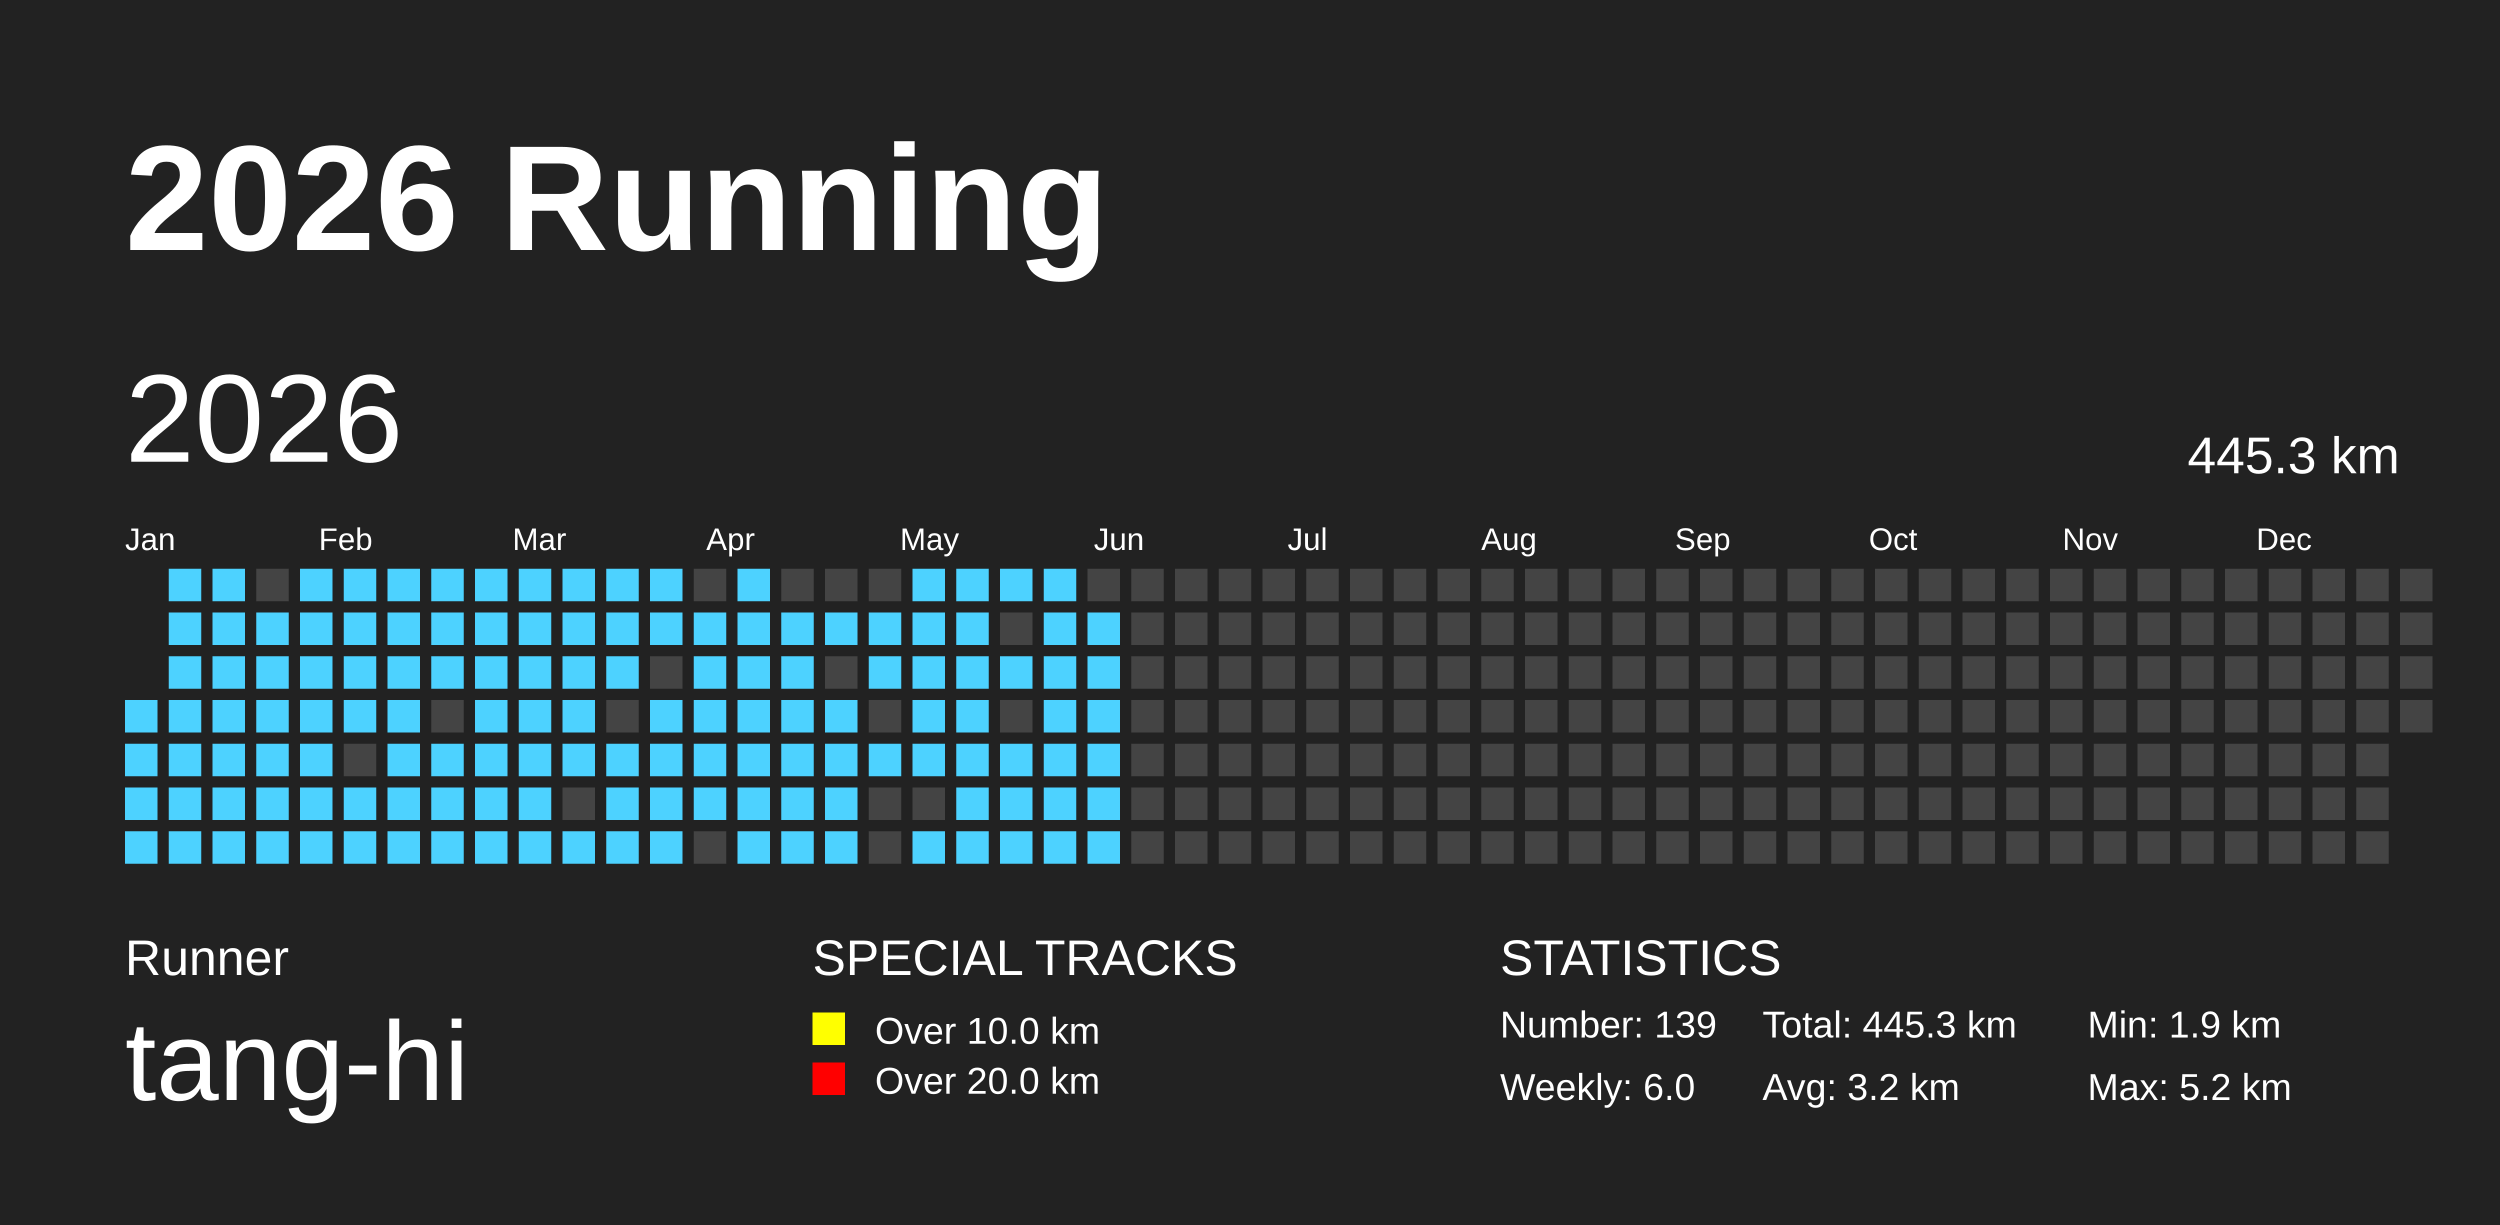
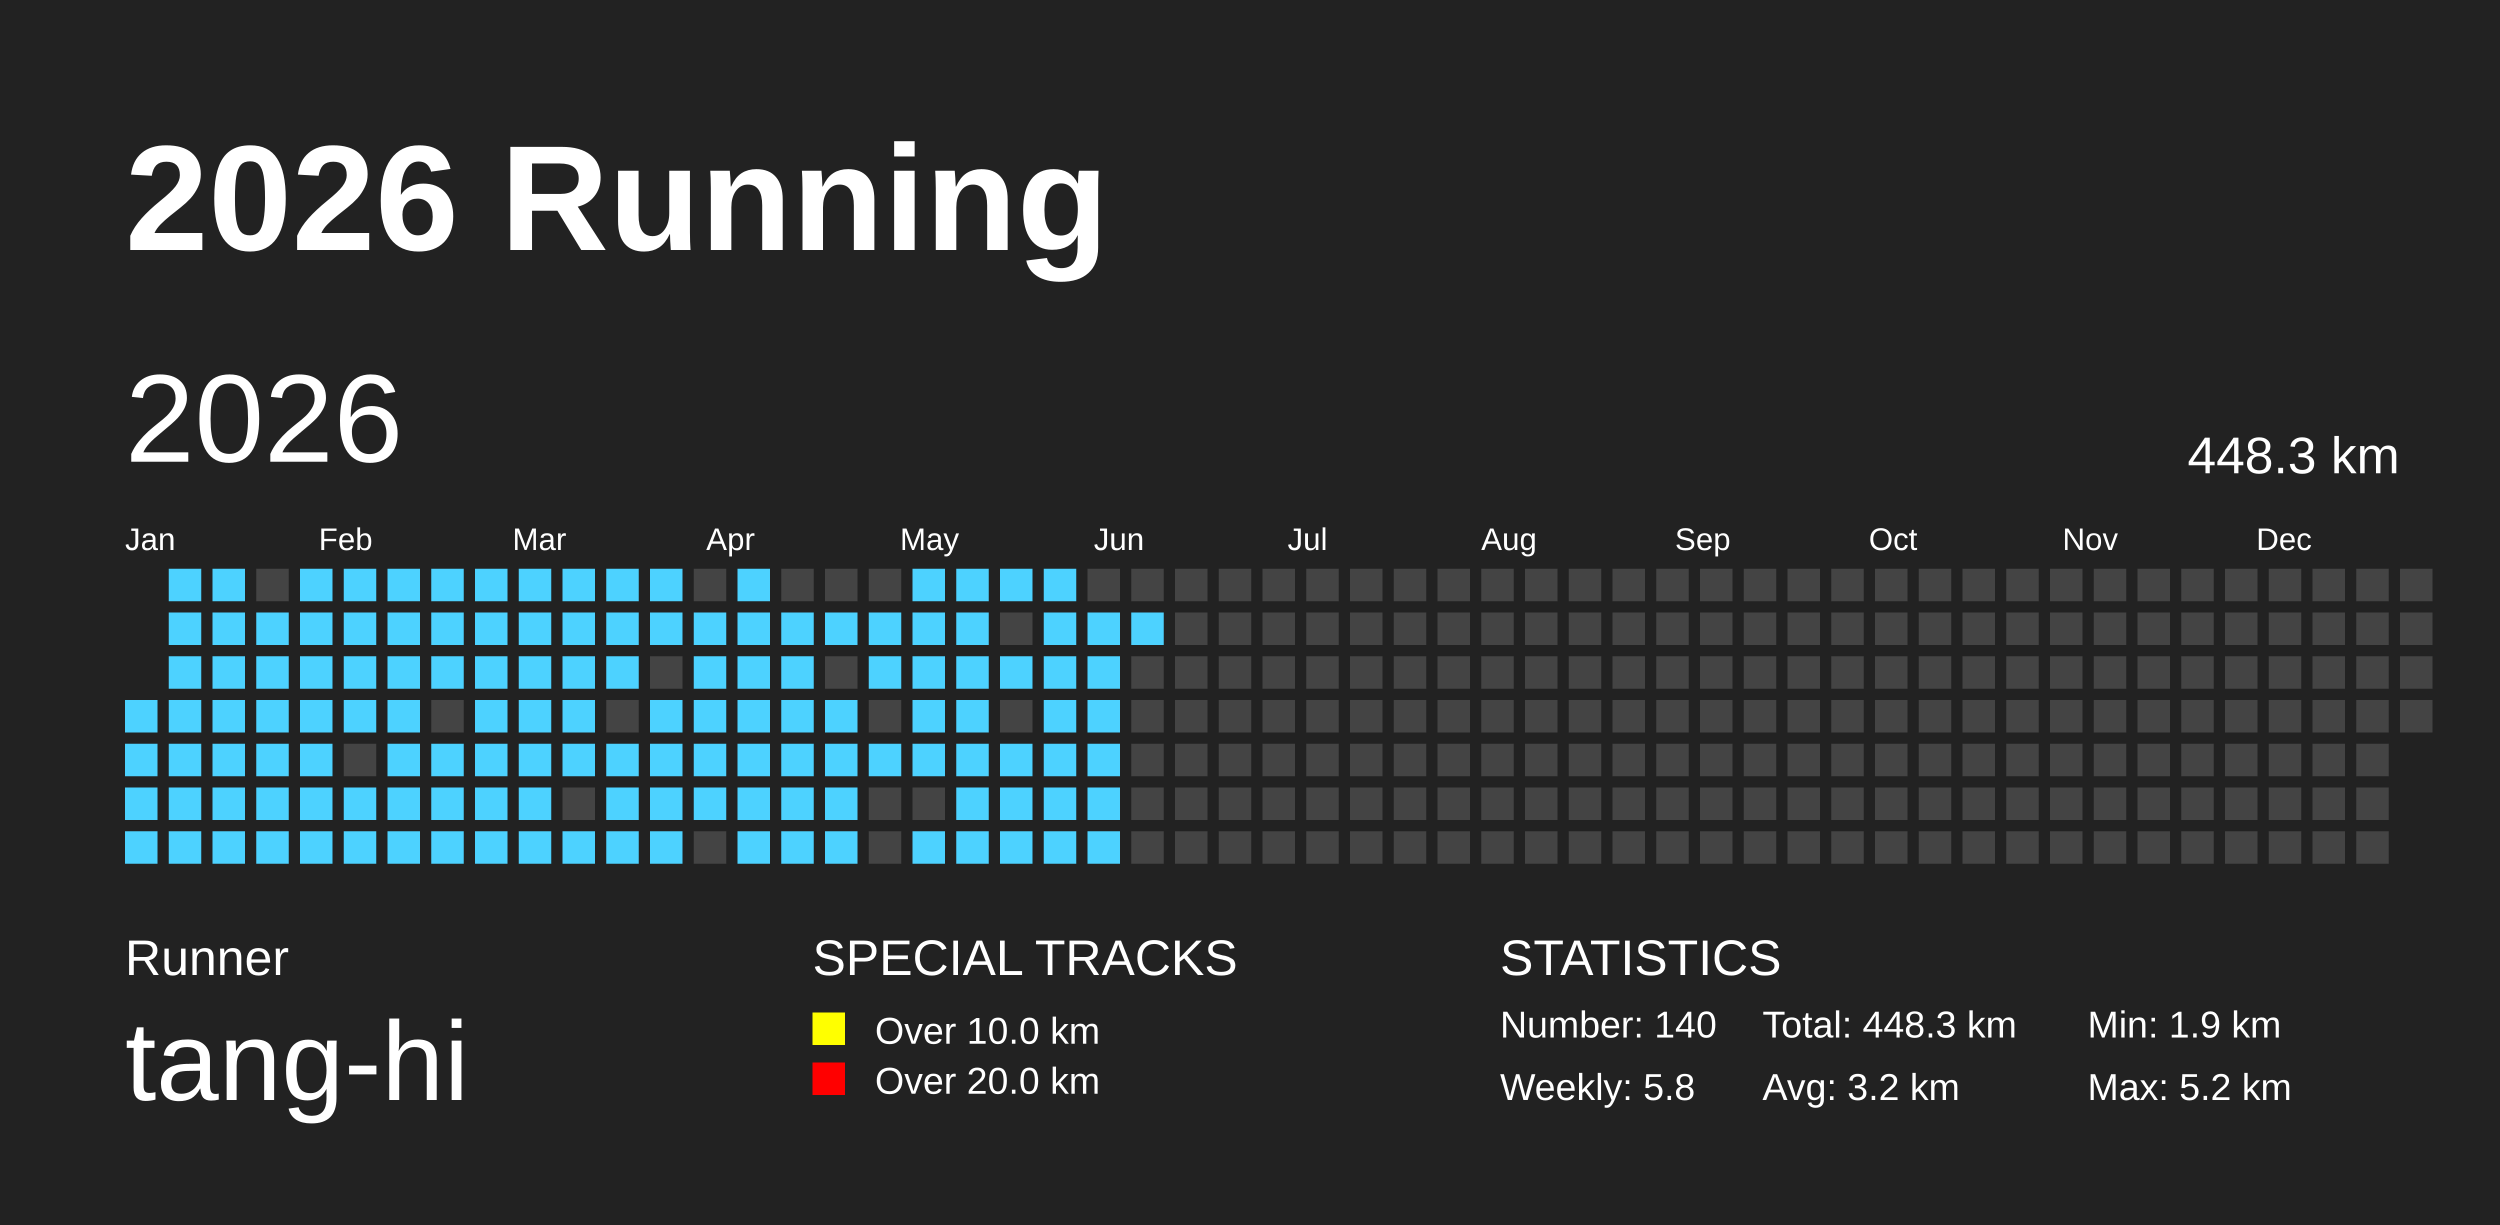
<svg xmlns="http://www.w3.org/2000/svg" baseProfile="full" height="98mm" version="1.1" viewBox="0,0,200,98" width="200mm">
  <defs />
  <rect fill="#222222" height="98" width="200" x="0" y="0" />
  <text fill="#FFFFFF" style="font-size:12px; font-family:Arial; font-weight:bold;" x="10" y="20">2026 Running</text>
  <text fill="#FFFFFF" style="font-size:4px; font-family:Arial" x="10" y="78">Runner</text>
  <text fill="#FFFFFF" style="font-size:9px; font-family:Arial" x="10" y="88">tang-hi</text>
  <text fill="#FFFFFF" style="font-size:4px; font-family:Arial" x="65" y="78">SPECIAL TRACKS</text>
  <rect fill="yellow" height="2.6" width="2.6" x="65" y="81" />
  <text fill="#FFFFFF" style="font-size:3px; font-family:Arial" x="70" y="83.5">Over 10.0 km</text>
  <rect fill="red" height="2.6" width="2.6" x="65" y="85" />
  <text fill="#FFFFFF" style="font-size:3px; font-family:Arial" x="70" y="87.5">Over 20.0 km</text>
  <text fill="#FFFFFF" style="font-size:4px; font-family:Arial" x="120" y="78">STATISTICS</text>
-   <text fill="#FFFFFF" style="font-size:3px; font-family:Arial" x="120" y="83">Number: 139</text>
-   <text fill="#FFFFFF" style="font-size:3px; font-family:Arial" x="120" y="88">Weekly: 6.0</text>
-   <text fill="#FFFFFF" style="font-size:3px; font-family:Arial" x="141" y="83">Total: 445.3 km</text>
+   <text fill="#FFFFFF" style="font-size:3px; font-family:Arial" x="120" y="83">Number: 140</text>
+   <text fill="#FFFFFF" style="font-size:3px; font-family:Arial" x="120" y="88">Weekly: 5.8</text>
+   <text fill="#FFFFFF" style="font-size:3px; font-family:Arial" x="141" y="83">Total: 448.3 km</text>
  <text fill="#FFFFFF" style="font-size:3px; font-family:Arial" x="141" y="88">Avg: 3.2 km</text>
  <text fill="#FFFFFF" style="font-size:3px; font-family:Arial" x="167" y="83">Min: 1.9 km</text>
  <text fill="#FFFFFF" style="font-size:3px; font-family:Arial" x="167" y="88">Max: 5.2 km</text>
  <text dominant-baseline="hanging" fill="#FFFFFF" style="font-size:10.0px; font-family:Arial;" x="10" y="30">2026</text>
-   <text dominant-baseline="hanging" fill="#FFFFFF" style="font-size:4.125px; font-family:Arial;" x="175" y="35">445.3 km</text>
+   <text dominant-baseline="hanging" fill="#FFFFFF" style="font-size:4.125px; font-family:Arial;" x="175" y="35">448.3 km</text>
  <text fill="#FFFFFF" style="font-size:2.5px; font-family:Arial" x="10.0" y="44">Jan</text>
  <text fill="#FFFFFF" style="font-size:2.5px; font-family:Arial" x="25.5" y="44">Feb</text>
  <text fill="#FFFFFF" style="font-size:2.5px; font-family:Arial" x="41.0" y="44">Mar</text>
  <text fill="#FFFFFF" style="font-size:2.5px; font-family:Arial" x="56.5" y="44">Apr</text>
  <text fill="#FFFFFF" style="font-size:2.5px; font-family:Arial" x="72.0" y="44">May</text>
  <text fill="#FFFFFF" style="font-size:2.5px; font-family:Arial" x="87.5" y="44">Jun</text>
  <text fill="#FFFFFF" style="font-size:2.5px; font-family:Arial" x="103.0" y="44">Jul</text>
  <text fill="#FFFFFF" style="font-size:2.5px; font-family:Arial" x="118.5" y="44">Aug</text>
  <text fill="#FFFFFF" style="font-size:2.5px; font-family:Arial" x="134.0" y="44">Sep</text>
  <text fill="#FFFFFF" style="font-size:2.5px; font-family:Arial" x="149.5" y="44">Oct</text>
  <text fill="#FFFFFF" style="font-size:2.5px; font-family:Arial" x="165.0" y="44">Nov</text>
  <text fill="#FFFFFF" style="font-size:2.5px; font-family:Arial" x="180.5" y="44">Dec</text>
  <rect fill="#4DD2FF" height="2.6" width="2.6" x="10.0" y="56.0" />
  <rect fill="#4DD2FF" height="2.6" width="2.6" x="10.0" y="59.5" />
  <rect fill="#4DD2FF" height="2.6" width="2.6" x="10.0" y="63.0" />
  <rect fill="#4DD2FF" height="2.6" width="2.6" x="10.0" y="66.5" />
  <rect fill="#4DD2FF" height="2.6" width="2.6" x="13.5" y="45.5" />
  <rect fill="#4DD2FF" height="2.6" width="2.6" x="13.5" y="49.0" />
  <rect fill="#4DD2FF" height="2.6" width="2.6" x="13.5" y="52.5" />
  <rect fill="#4DD2FF" height="2.6" width="2.6" x="13.5" y="56.0" />
  <rect fill="#4DD2FF" height="2.6" width="2.6" x="13.5" y="59.5" />
  <rect fill="#4DD2FF" height="2.6" width="2.6" x="13.5" y="63.0" />
  <rect fill="#4DD2FF" height="2.6" width="2.6" x="13.5" y="66.5" />
  <rect fill="#4DD2FF" height="2.6" width="2.6" x="17.0" y="45.5" />
  <rect fill="#4DD2FF" height="2.6" width="2.6" x="17.0" y="49.0" />
  <rect fill="#4DD2FF" height="2.6" width="2.6" x="17.0" y="52.5" />
  <rect fill="#4DD2FF" height="2.6" width="2.6" x="17.0" y="56.0" />
  <rect fill="#4DD2FF" height="2.6" width="2.6" x="17.0" y="59.5" />
  <rect fill="#4DD2FF" height="2.6" width="2.6" x="17.0" y="63.0" />
  <rect fill="#4DD2FF" height="2.6" width="2.6" x="17.0" y="66.5" />
  <rect fill="#444444" height="2.6" width="2.6" x="20.5" y="45.5" />
  <rect fill="#4DD2FF" height="2.6" width="2.6" x="20.5" y="49.0" />
  <rect fill="#4DD2FF" height="2.6" width="2.6" x="20.5" y="52.5" />
  <rect fill="#4DD2FF" height="2.6" width="2.6" x="20.5" y="56.0" />
  <rect fill="#4DD2FF" height="2.6" width="2.6" x="20.5" y="59.5" />
  <rect fill="#4DD2FF" height="2.6" width="2.6" x="20.5" y="63.0" />
  <rect fill="#4DD2FF" height="2.6" width="2.6" x="20.5" y="66.5" />
  <rect fill="#4DD2FF" height="2.6" width="2.6" x="24.0" y="45.5" />
  <rect fill="#4DD2FF" height="2.6" width="2.6" x="24.0" y="49.0" />
  <rect fill="#4DD2FF" height="2.6" width="2.6" x="24.0" y="52.5" />
  <rect fill="#4DD2FF" height="2.6" width="2.6" x="24.0" y="56.0" />
  <rect fill="#4DD2FF" height="2.6" width="2.6" x="24.0" y="59.5" />
  <rect fill="#4DD2FF" height="2.6" width="2.6" x="24.0" y="63.0" />
  <rect fill="#4DD2FF" height="2.6" width="2.6" x="24.0" y="66.5" />
  <rect fill="#4DD2FF" height="2.6" width="2.6" x="27.5" y="45.5" />
  <rect fill="#4DD2FF" height="2.6" width="2.6" x="27.5" y="49.0" />
  <rect fill="#4DD2FF" height="2.6" width="2.6" x="27.5" y="52.5" />
  <rect fill="#4DD2FF" height="2.6" width="2.6" x="27.5" y="56.0" />
  <rect fill="#444444" height="2.6" width="2.6" x="27.5" y="59.5" />
  <rect fill="#4DD2FF" height="2.6" width="2.6" x="27.5" y="63.0" />
  <rect fill="#4DD2FF" height="2.6" width="2.6" x="27.5" y="66.5" />
  <rect fill="#4DD2FF" height="2.6" width="2.6" x="31.0" y="45.5" />
  <rect fill="#4DD2FF" height="2.6" width="2.6" x="31.0" y="49.0" />
  <rect fill="#4DD2FF" height="2.6" width="2.6" x="31.0" y="52.5" />
  <rect fill="#4DD2FF" height="2.6" width="2.6" x="31.0" y="56.0" />
  <rect fill="#4DD2FF" height="2.6" width="2.6" x="31.0" y="59.5" />
  <rect fill="#4DD2FF" height="2.6" width="2.6" x="31.0" y="63.0" />
  <rect fill="#4DD2FF" height="2.6" width="2.6" x="31.0" y="66.5" />
  <rect fill="#4DD2FF" height="2.6" width="2.6" x="34.5" y="45.5" />
  <rect fill="#4DD2FF" height="2.6" width="2.6" x="34.5" y="49.0" />
  <rect fill="#4DD2FF" height="2.6" width="2.6" x="34.5" y="52.5" />
  <rect fill="#444444" height="2.6" width="2.6" x="34.5" y="56.0" />
  <rect fill="#4DD2FF" height="2.6" width="2.6" x="34.5" y="59.5" />
  <rect fill="#4DD2FF" height="2.6" width="2.6" x="34.5" y="63.0" />
  <rect fill="#4DD2FF" height="2.6" width="2.6" x="34.5" y="66.5" />
  <rect fill="#4DD2FF" height="2.6" width="2.6" x="38.0" y="45.5" />
  <rect fill="#4DD2FF" height="2.6" width="2.6" x="38.0" y="49.0" />
  <rect fill="#4DD2FF" height="2.6" width="2.6" x="38.0" y="52.5" />
  <rect fill="#4DD2FF" height="2.6" width="2.6" x="38.0" y="56.0" />
  <rect fill="#4DD2FF" height="2.6" width="2.6" x="38.0" y="59.5" />
  <rect fill="#4DD2FF" height="2.6" width="2.6" x="38.0" y="63.0" />
  <rect fill="#4DD2FF" height="2.6" width="2.6" x="38.0" y="66.5" />
  <rect fill="#4DD2FF" height="2.6" width="2.6" x="41.5" y="45.5" />
  <rect fill="#4DD2FF" height="2.6" width="2.6" x="41.5" y="49.0" />
  <rect fill="#4DD2FF" height="2.6" width="2.6" x="41.5" y="52.5" />
  <rect fill="#4DD2FF" height="2.6" width="2.6" x="41.5" y="56.0" />
  <rect fill="#4DD2FF" height="2.6" width="2.6" x="41.5" y="59.5" />
  <rect fill="#4DD2FF" height="2.6" width="2.6" x="41.5" y="63.0" />
  <rect fill="#4DD2FF" height="2.6" width="2.6" x="41.5" y="66.5" />
  <rect fill="#4DD2FF" height="2.6" width="2.6" x="45.0" y="45.5" />
  <rect fill="#4DD2FF" height="2.6" width="2.6" x="45.0" y="49.0" />
  <rect fill="#4DD2FF" height="2.6" width="2.6" x="45.0" y="52.5" />
  <rect fill="#4DD2FF" height="2.6" width="2.6" x="45.0" y="56.0" />
  <rect fill="#4DD2FF" height="2.6" width="2.6" x="45.0" y="59.5" />
  <rect fill="#444444" height="2.6" width="2.6" x="45.0" y="63.0" />
  <rect fill="#4DD2FF" height="2.6" width="2.6" x="45.0" y="66.5" />
  <rect fill="#4DD2FF" height="2.6" width="2.6" x="48.5" y="45.5" />
  <rect fill="#4DD2FF" height="2.6" width="2.6" x="48.5" y="49.0" />
  <rect fill="#4DD2FF" height="2.6" width="2.6" x="48.5" y="52.5" />
  <rect fill="#444444" height="2.6" width="2.6" x="48.5" y="56.0" />
  <rect fill="#4DD2FF" height="2.6" width="2.6" x="48.5" y="59.5" />
  <rect fill="#4DD2FF" height="2.6" width="2.6" x="48.5" y="63.0" />
  <rect fill="#4DD2FF" height="2.6" width="2.6" x="48.5" y="66.5" />
  <rect fill="#4DD2FF" height="2.6" width="2.6" x="52.0" y="45.5" />
  <rect fill="#4DD2FF" height="2.6" width="2.6" x="52.0" y="49.0" />
  <rect fill="#444444" height="2.6" width="2.6" x="52.0" y="52.5" />
  <rect fill="#4DD2FF" height="2.6" width="2.6" x="52.0" y="56.0" />
  <rect fill="#4DD2FF" height="2.6" width="2.6" x="52.0" y="59.5" />
  <rect fill="#4DD2FF" height="2.6" width="2.6" x="52.0" y="63.0" />
  <rect fill="#4DD2FF" height="2.6" width="2.6" x="52.0" y="66.5" />
  <rect fill="#444444" height="2.6" width="2.6" x="55.5" y="45.5" />
  <rect fill="#4DD2FF" height="2.6" width="2.6" x="55.5" y="49.0" />
  <rect fill="#4DD2FF" height="2.6" width="2.6" x="55.5" y="52.5" />
  <rect fill="#4DD2FF" height="2.6" width="2.6" x="55.5" y="56.0" />
  <rect fill="#4DD2FF" height="2.6" width="2.6" x="55.5" y="59.5" />
  <rect fill="#4DD2FF" height="2.6" width="2.6" x="55.5" y="63.0" />
  <rect fill="#444444" height="2.6" width="2.6" x="55.5" y="66.5" />
  <rect fill="#4DD2FF" height="2.6" width="2.6" x="59.0" y="45.5" />
  <rect fill="#4DD2FF" height="2.6" width="2.6" x="59.0" y="49.0" />
  <rect fill="#4DD2FF" height="2.6" width="2.6" x="59.0" y="52.5" />
  <rect fill="#4DD2FF" height="2.6" width="2.6" x="59.0" y="56.0" />
  <rect fill="#4DD2FF" height="2.6" width="2.6" x="59.0" y="59.5" />
  <rect fill="#4DD2FF" height="2.6" width="2.6" x="59.0" y="63.0" />
  <rect fill="#4DD2FF" height="2.6" width="2.6" x="59.0" y="66.5" />
  <rect fill="#444444" height="2.6" width="2.6" x="62.5" y="45.5" />
  <rect fill="#4DD2FF" height="2.6" width="2.6" x="62.5" y="49.0" />
  <rect fill="#4DD2FF" height="2.6" width="2.6" x="62.5" y="52.5" />
  <rect fill="#4DD2FF" height="2.6" width="2.6" x="62.5" y="56.0" />
  <rect fill="#4DD2FF" height="2.6" width="2.6" x="62.5" y="59.5" />
  <rect fill="#4DD2FF" height="2.6" width="2.6" x="62.5" y="63.0" />
  <rect fill="#4DD2FF" height="2.6" width="2.6" x="62.5" y="66.5" />
  <rect fill="#444444" height="2.6" width="2.6" x="66.0" y="45.5" />
  <rect fill="#4DD2FF" height="2.6" width="2.6" x="66.0" y="49.0" />
  <rect fill="#444444" height="2.6" width="2.6" x="66.0" y="52.5" />
  <rect fill="#4DD2FF" height="2.6" width="2.6" x="66.0" y="56.0" />
  <rect fill="#4DD2FF" height="2.6" width="2.6" x="66.0" y="59.5" />
  <rect fill="#4DD2FF" height="2.6" width="2.6" x="66.0" y="63.0" />
  <rect fill="#4DD2FF" height="2.6" width="2.6" x="66.0" y="66.5" />
  <rect fill="#444444" height="2.6" width="2.6" x="69.5" y="45.5" />
  <rect fill="#4DD2FF" height="2.6" width="2.6" x="69.5" y="49.0" />
  <rect fill="#4DD2FF" height="2.6" width="2.6" x="69.5" y="52.5" />
  <rect fill="#444444" height="2.6" width="2.6" x="69.5" y="56.0" />
  <rect fill="#4DD2FF" height="2.6" width="2.6" x="69.5" y="59.5" />
  <rect fill="#444444" height="2.6" width="2.6" x="69.5" y="63.0" />
  <rect fill="#444444" height="2.6" width="2.6" x="69.5" y="66.5" />
  <rect fill="#4DD2FF" height="2.6" width="2.6" x="73.0" y="45.5" />
  <rect fill="#4DD2FF" height="2.6" width="2.6" x="73.0" y="49.0" />
  <rect fill="#4DD2FF" height="2.6" width="2.6" x="73.0" y="52.5" />
  <rect fill="#4DD2FF" height="2.6" width="2.6" x="73.0" y="56.0" />
  <rect fill="#4DD2FF" height="2.6" width="2.6" x="73.0" y="59.5" />
  <rect fill="#444444" height="2.6" width="2.6" x="73.0" y="63.0" />
  <rect fill="#4DD2FF" height="2.6" width="2.6" x="73.0" y="66.5" />
  <rect fill="#4DD2FF" height="2.6" width="2.6" x="76.5" y="45.5" />
  <rect fill="#4DD2FF" height="2.6" width="2.6" x="76.5" y="49.0" />
  <rect fill="#4DD2FF" height="2.6" width="2.6" x="76.5" y="52.5" />
  <rect fill="#4DD2FF" height="2.6" width="2.6" x="76.5" y="56.0" />
  <rect fill="#4DD2FF" height="2.6" width="2.6" x="76.5" y="59.5" />
  <rect fill="#4DD2FF" height="2.6" width="2.6" x="76.5" y="63.0" />
  <rect fill="#4DD2FF" height="2.6" width="2.6" x="76.5" y="66.5" />
  <rect fill="#4DD2FF" height="2.6" width="2.6" x="80.0" y="45.5" />
  <rect fill="#444444" height="2.6" width="2.6" x="80.0" y="49.0" />
  <rect fill="#4DD2FF" height="2.6" width="2.6" x="80.0" y="52.5" />
  <rect fill="#444444" height="2.6" width="2.6" x="80.0" y="56.0" />
  <rect fill="#4DD2FF" height="2.6" width="2.6" x="80.0" y="59.5" />
  <rect fill="#4DD2FF" height="2.6" width="2.6" x="80.0" y="63.0" />
  <rect fill="#4DD2FF" height="2.6" width="2.6" x="80.0" y="66.5" />
  <rect fill="#4DD2FF" height="2.6" width="2.6" x="83.5" y="45.5" />
  <rect fill="#4DD2FF" height="2.6" width="2.6" x="83.5" y="49.0" />
  <rect fill="#4DD2FF" height="2.6" width="2.6" x="83.5" y="52.5" />
  <rect fill="#4DD2FF" height="2.6" width="2.6" x="83.5" y="56.0" />
  <rect fill="#4DD2FF" height="2.6" width="2.6" x="83.5" y="59.5" />
  <rect fill="#4DD2FF" height="2.6" width="2.6" x="83.5" y="63.0" />
  <rect fill="#4DD2FF" height="2.6" width="2.6" x="83.5" y="66.5" />
  <rect fill="#444444" height="2.6" width="2.6" x="87.0" y="45.5" />
  <rect fill="#4DD2FF" height="2.6" width="2.6" x="87.0" y="49.0" />
  <rect fill="#4DD2FF" height="2.6" width="2.6" x="87.0" y="52.5" />
  <rect fill="#4DD2FF" height="2.6" width="2.6" x="87.0" y="56.0" />
  <rect fill="#4DD2FF" height="2.6" width="2.6" x="87.0" y="59.5" />
  <rect fill="#4DD2FF" height="2.6" width="2.6" x="87.0" y="63.0" />
  <rect fill="#4DD2FF" height="2.6" width="2.6" x="87.0" y="66.5" />
  <rect fill="#444444" height="2.6" width="2.6" x="90.5" y="45.5" />
-   <rect fill="#444444" height="2.6" width="2.6" x="90.5" y="49.0" />
+   <rect fill="#4DD2FF" height="2.6" width="2.6" x="90.5" y="49.0" />
  <rect fill="#444444" height="2.6" width="2.6" x="90.5" y="52.5" />
  <rect fill="#444444" height="2.6" width="2.6" x="90.5" y="56.0" />
  <rect fill="#444444" height="2.6" width="2.6" x="90.5" y="59.5" />
  <rect fill="#444444" height="2.6" width="2.6" x="90.5" y="63.0" />
  <rect fill="#444444" height="2.6" width="2.6" x="90.5" y="66.5" />
  <rect fill="#444444" height="2.6" width="2.6" x="94.0" y="45.5" />
  <rect fill="#444444" height="2.6" width="2.6" x="94.0" y="49.0" />
  <rect fill="#444444" height="2.6" width="2.6" x="94.0" y="52.5" />
  <rect fill="#444444" height="2.6" width="2.6" x="94.0" y="56.0" />
  <rect fill="#444444" height="2.6" width="2.6" x="94.0" y="59.5" />
  <rect fill="#444444" height="2.6" width="2.6" x="94.0" y="63.0" />
  <rect fill="#444444" height="2.6" width="2.6" x="94.0" y="66.5" />
  <rect fill="#444444" height="2.6" width="2.6" x="97.5" y="45.5" />
  <rect fill="#444444" height="2.6" width="2.6" x="97.5" y="49.0" />
  <rect fill="#444444" height="2.6" width="2.6" x="97.5" y="52.5" />
  <rect fill="#444444" height="2.6" width="2.6" x="97.5" y="56.0" />
  <rect fill="#444444" height="2.6" width="2.6" x="97.5" y="59.5" />
  <rect fill="#444444" height="2.6" width="2.6" x="97.5" y="63.0" />
  <rect fill="#444444" height="2.6" width="2.6" x="97.5" y="66.5" />
  <rect fill="#444444" height="2.6" width="2.6" x="101.0" y="45.5" />
  <rect fill="#444444" height="2.6" width="2.6" x="101.0" y="49.0" />
  <rect fill="#444444" height="2.6" width="2.6" x="101.0" y="52.5" />
  <rect fill="#444444" height="2.6" width="2.6" x="101.0" y="56.0" />
  <rect fill="#444444" height="2.6" width="2.6" x="101.0" y="59.5" />
  <rect fill="#444444" height="2.6" width="2.6" x="101.0" y="63.0" />
  <rect fill="#444444" height="2.6" width="2.6" x="101.0" y="66.5" />
  <rect fill="#444444" height="2.6" width="2.6" x="104.5" y="45.5" />
  <rect fill="#444444" height="2.6" width="2.6" x="104.5" y="49.0" />
  <rect fill="#444444" height="2.6" width="2.6" x="104.5" y="52.5" />
  <rect fill="#444444" height="2.6" width="2.6" x="104.5" y="56.0" />
  <rect fill="#444444" height="2.6" width="2.6" x="104.5" y="59.5" />
  <rect fill="#444444" height="2.6" width="2.6" x="104.5" y="63.0" />
  <rect fill="#444444" height="2.6" width="2.6" x="104.5" y="66.5" />
  <rect fill="#444444" height="2.6" width="2.6" x="108.0" y="45.5" />
  <rect fill="#444444" height="2.6" width="2.6" x="108.0" y="49.0" />
  <rect fill="#444444" height="2.6" width="2.6" x="108.0" y="52.5" />
  <rect fill="#444444" height="2.6" width="2.6" x="108.0" y="56.0" />
  <rect fill="#444444" height="2.6" width="2.6" x="108.0" y="59.5" />
  <rect fill="#444444" height="2.6" width="2.6" x="108.0" y="63.0" />
  <rect fill="#444444" height="2.6" width="2.6" x="108.0" y="66.5" />
  <rect fill="#444444" height="2.6" width="2.6" x="111.5" y="45.5" />
  <rect fill="#444444" height="2.6" width="2.6" x="111.5" y="49.0" />
  <rect fill="#444444" height="2.6" width="2.6" x="111.5" y="52.5" />
  <rect fill="#444444" height="2.6" width="2.6" x="111.5" y="56.0" />
  <rect fill="#444444" height="2.6" width="2.6" x="111.5" y="59.5" />
  <rect fill="#444444" height="2.6" width="2.6" x="111.5" y="63.0" />
  <rect fill="#444444" height="2.6" width="2.6" x="111.5" y="66.5" />
  <rect fill="#444444" height="2.6" width="2.6" x="115.0" y="45.5" />
  <rect fill="#444444" height="2.6" width="2.6" x="115.0" y="49.0" />
  <rect fill="#444444" height="2.6" width="2.6" x="115.0" y="52.5" />
  <rect fill="#444444" height="2.6" width="2.6" x="115.0" y="56.0" />
  <rect fill="#444444" height="2.6" width="2.6" x="115.0" y="59.5" />
  <rect fill="#444444" height="2.6" width="2.6" x="115.0" y="63.0" />
  <rect fill="#444444" height="2.6" width="2.6" x="115.0" y="66.5" />
  <rect fill="#444444" height="2.6" width="2.6" x="118.5" y="45.5" />
  <rect fill="#444444" height="2.6" width="2.6" x="118.5" y="49.0" />
  <rect fill="#444444" height="2.6" width="2.6" x="118.5" y="52.5" />
  <rect fill="#444444" height="2.6" width="2.6" x="118.5" y="56.0" />
  <rect fill="#444444" height="2.6" width="2.6" x="118.5" y="59.5" />
  <rect fill="#444444" height="2.6" width="2.6" x="118.5" y="63.0" />
  <rect fill="#444444" height="2.6" width="2.6" x="118.5" y="66.5" />
  <rect fill="#444444" height="2.6" width="2.6" x="122.0" y="45.5" />
  <rect fill="#444444" height="2.6" width="2.6" x="122.0" y="49.0" />
  <rect fill="#444444" height="2.6" width="2.6" x="122.0" y="52.5" />
  <rect fill="#444444" height="2.6" width="2.6" x="122.0" y="56.0" />
  <rect fill="#444444" height="2.6" width="2.6" x="122.0" y="59.5" />
  <rect fill="#444444" height="2.6" width="2.6" x="122.0" y="63.0" />
  <rect fill="#444444" height="2.6" width="2.6" x="122.0" y="66.5" />
  <rect fill="#444444" height="2.6" width="2.6" x="125.5" y="45.5" />
  <rect fill="#444444" height="2.6" width="2.6" x="125.5" y="49.0" />
  <rect fill="#444444" height="2.6" width="2.6" x="125.5" y="52.5" />
  <rect fill="#444444" height="2.6" width="2.6" x="125.5" y="56.0" />
  <rect fill="#444444" height="2.6" width="2.6" x="125.5" y="59.5" />
  <rect fill="#444444" height="2.6" width="2.6" x="125.5" y="63.0" />
  <rect fill="#444444" height="2.6" width="2.6" x="125.5" y="66.5" />
  <rect fill="#444444" height="2.6" width="2.6" x="129.0" y="45.5" />
  <rect fill="#444444" height="2.6" width="2.6" x="129.0" y="49.0" />
  <rect fill="#444444" height="2.6" width="2.6" x="129.0" y="52.5" />
  <rect fill="#444444" height="2.6" width="2.6" x="129.0" y="56.0" />
  <rect fill="#444444" height="2.6" width="2.6" x="129.0" y="59.5" />
  <rect fill="#444444" height="2.6" width="2.6" x="129.0" y="63.0" />
  <rect fill="#444444" height="2.6" width="2.6" x="129.0" y="66.5" />
  <rect fill="#444444" height="2.6" width="2.6" x="132.5" y="45.5" />
  <rect fill="#444444" height="2.6" width="2.6" x="132.5" y="49.0" />
  <rect fill="#444444" height="2.6" width="2.6" x="132.5" y="52.5" />
  <rect fill="#444444" height="2.6" width="2.6" x="132.5" y="56.0" />
  <rect fill="#444444" height="2.6" width="2.6" x="132.5" y="59.5" />
  <rect fill="#444444" height="2.6" width="2.6" x="132.5" y="63.0" />
  <rect fill="#444444" height="2.6" width="2.6" x="132.5" y="66.5" />
  <rect fill="#444444" height="2.6" width="2.6" x="136.0" y="45.5" />
  <rect fill="#444444" height="2.6" width="2.6" x="136.0" y="49.0" />
  <rect fill="#444444" height="2.6" width="2.6" x="136.0" y="52.5" />
  <rect fill="#444444" height="2.6" width="2.6" x="136.0" y="56.0" />
  <rect fill="#444444" height="2.6" width="2.6" x="136.0" y="59.5" />
  <rect fill="#444444" height="2.6" width="2.6" x="136.0" y="63.0" />
  <rect fill="#444444" height="2.6" width="2.6" x="136.0" y="66.5" />
  <rect fill="#444444" height="2.6" width="2.6" x="139.5" y="45.5" />
  <rect fill="#444444" height="2.6" width="2.6" x="139.5" y="49.0" />
  <rect fill="#444444" height="2.6" width="2.6" x="139.5" y="52.5" />
  <rect fill="#444444" height="2.6" width="2.6" x="139.5" y="56.0" />
  <rect fill="#444444" height="2.6" width="2.6" x="139.5" y="59.5" />
  <rect fill="#444444" height="2.6" width="2.6" x="139.5" y="63.0" />
  <rect fill="#444444" height="2.6" width="2.6" x="139.5" y="66.5" />
  <rect fill="#444444" height="2.6" width="2.6" x="143.0" y="45.5" />
  <rect fill="#444444" height="2.6" width="2.6" x="143.0" y="49.0" />
  <rect fill="#444444" height="2.6" width="2.6" x="143.0" y="52.5" />
  <rect fill="#444444" height="2.6" width="2.6" x="143.0" y="56.0" />
  <rect fill="#444444" height="2.6" width="2.6" x="143.0" y="59.5" />
  <rect fill="#444444" height="2.6" width="2.6" x="143.0" y="63.0" />
  <rect fill="#444444" height="2.6" width="2.6" x="143.0" y="66.5" />
  <rect fill="#444444" height="2.6" width="2.6" x="146.5" y="45.5" />
  <rect fill="#444444" height="2.6" width="2.6" x="146.5" y="49.0" />
  <rect fill="#444444" height="2.6" width="2.6" x="146.5" y="52.5" />
  <rect fill="#444444" height="2.6" width="2.6" x="146.5" y="56.0" />
  <rect fill="#444444" height="2.6" width="2.6" x="146.5" y="59.5" />
  <rect fill="#444444" height="2.6" width="2.6" x="146.5" y="63.0" />
  <rect fill="#444444" height="2.6" width="2.6" x="146.5" y="66.5" />
  <rect fill="#444444" height="2.6" width="2.6" x="150.0" y="45.5" />
  <rect fill="#444444" height="2.6" width="2.6" x="150.0" y="49.0" />
  <rect fill="#444444" height="2.6" width="2.6" x="150.0" y="52.5" />
  <rect fill="#444444" height="2.6" width="2.6" x="150.0" y="56.0" />
  <rect fill="#444444" height="2.6" width="2.6" x="150.0" y="59.5" />
  <rect fill="#444444" height="2.6" width="2.6" x="150.0" y="63.0" />
  <rect fill="#444444" height="2.6" width="2.6" x="150.0" y="66.5" />
  <rect fill="#444444" height="2.6" width="2.6" x="153.5" y="45.5" />
  <rect fill="#444444" height="2.6" width="2.6" x="153.5" y="49.0" />
  <rect fill="#444444" height="2.6" width="2.6" x="153.5" y="52.5" />
  <rect fill="#444444" height="2.6" width="2.6" x="153.5" y="56.0" />
  <rect fill="#444444" height="2.6" width="2.6" x="153.5" y="59.5" />
  <rect fill="#444444" height="2.6" width="2.6" x="153.5" y="63.0" />
  <rect fill="#444444" height="2.6" width="2.6" x="153.5" y="66.5" />
  <rect fill="#444444" height="2.6" width="2.6" x="157.0" y="45.5" />
  <rect fill="#444444" height="2.6" width="2.6" x="157.0" y="49.0" />
  <rect fill="#444444" height="2.6" width="2.6" x="157.0" y="52.5" />
  <rect fill="#444444" height="2.6" width="2.6" x="157.0" y="56.0" />
  <rect fill="#444444" height="2.6" width="2.6" x="157.0" y="59.5" />
  <rect fill="#444444" height="2.6" width="2.6" x="157.0" y="63.0" />
  <rect fill="#444444" height="2.6" width="2.6" x="157.0" y="66.5" />
  <rect fill="#444444" height="2.6" width="2.6" x="160.5" y="45.5" />
  <rect fill="#444444" height="2.6" width="2.6" x="160.5" y="49.0" />
  <rect fill="#444444" height="2.6" width="2.6" x="160.5" y="52.5" />
  <rect fill="#444444" height="2.6" width="2.6" x="160.5" y="56.0" />
  <rect fill="#444444" height="2.6" width="2.6" x="160.5" y="59.5" />
  <rect fill="#444444" height="2.6" width="2.6" x="160.5" y="63.0" />
  <rect fill="#444444" height="2.6" width="2.6" x="160.5" y="66.5" />
  <rect fill="#444444" height="2.6" width="2.6" x="164.0" y="45.5" />
  <rect fill="#444444" height="2.6" width="2.6" x="164.0" y="49.0" />
  <rect fill="#444444" height="2.6" width="2.6" x="164.0" y="52.5" />
  <rect fill="#444444" height="2.6" width="2.6" x="164.0" y="56.0" />
  <rect fill="#444444" height="2.6" width="2.6" x="164.0" y="59.5" />
  <rect fill="#444444" height="2.6" width="2.6" x="164.0" y="63.0" />
  <rect fill="#444444" height="2.6" width="2.6" x="164.0" y="66.5" />
  <rect fill="#444444" height="2.6" width="2.6" x="167.5" y="45.5" />
  <rect fill="#444444" height="2.6" width="2.6" x="167.5" y="49.0" />
  <rect fill="#444444" height="2.6" width="2.6" x="167.5" y="52.5" />
  <rect fill="#444444" height="2.6" width="2.6" x="167.5" y="56.0" />
  <rect fill="#444444" height="2.6" width="2.6" x="167.5" y="59.5" />
  <rect fill="#444444" height="2.6" width="2.6" x="167.5" y="63.0" />
  <rect fill="#444444" height="2.6" width="2.6" x="167.5" y="66.5" />
  <rect fill="#444444" height="2.6" width="2.6" x="171.0" y="45.5" />
  <rect fill="#444444" height="2.6" width="2.6" x="171.0" y="49.0" />
  <rect fill="#444444" height="2.6" width="2.6" x="171.0" y="52.5" />
  <rect fill="#444444" height="2.6" width="2.6" x="171.0" y="56.0" />
  <rect fill="#444444" height="2.6" width="2.6" x="171.0" y="59.5" />
  <rect fill="#444444" height="2.6" width="2.6" x="171.0" y="63.0" />
  <rect fill="#444444" height="2.6" width="2.6" x="171.0" y="66.5" />
  <rect fill="#444444" height="2.6" width="2.6" x="174.5" y="45.5" />
  <rect fill="#444444" height="2.6" width="2.6" x="174.5" y="49.0" />
  <rect fill="#444444" height="2.6" width="2.6" x="174.5" y="52.5" />
  <rect fill="#444444" height="2.6" width="2.6" x="174.5" y="56.0" />
  <rect fill="#444444" height="2.6" width="2.6" x="174.5" y="59.5" />
  <rect fill="#444444" height="2.6" width="2.6" x="174.5" y="63.0" />
  <rect fill="#444444" height="2.6" width="2.6" x="174.5" y="66.5" />
  <rect fill="#444444" height="2.6" width="2.6" x="178.0" y="45.5" />
  <rect fill="#444444" height="2.6" width="2.6" x="178.0" y="49.0" />
  <rect fill="#444444" height="2.6" width="2.6" x="178.0" y="52.5" />
  <rect fill="#444444" height="2.6" width="2.6" x="178.0" y="56.0" />
  <rect fill="#444444" height="2.6" width="2.6" x="178.0" y="59.5" />
  <rect fill="#444444" height="2.6" width="2.6" x="178.0" y="63.0" />
  <rect fill="#444444" height="2.6" width="2.6" x="178.0" y="66.5" />
  <rect fill="#444444" height="2.6" width="2.6" x="181.5" y="45.5" />
  <rect fill="#444444" height="2.6" width="2.6" x="181.5" y="49.0" />
  <rect fill="#444444" height="2.6" width="2.6" x="181.5" y="52.5" />
  <rect fill="#444444" height="2.6" width="2.6" x="181.5" y="56.0" />
  <rect fill="#444444" height="2.6" width="2.6" x="181.5" y="59.5" />
  <rect fill="#444444" height="2.6" width="2.6" x="181.5" y="63.0" />
  <rect fill="#444444" height="2.6" width="2.6" x="181.5" y="66.5" />
  <rect fill="#444444" height="2.6" width="2.6" x="185.0" y="45.5" />
  <rect fill="#444444" height="2.6" width="2.6" x="185.0" y="49.0" />
  <rect fill="#444444" height="2.6" width="2.6" x="185.0" y="52.5" />
  <rect fill="#444444" height="2.6" width="2.6" x="185.0" y="56.0" />
  <rect fill="#444444" height="2.6" width="2.6" x="185.0" y="59.5" />
  <rect fill="#444444" height="2.6" width="2.6" x="185.0" y="63.0" />
  <rect fill="#444444" height="2.6" width="2.6" x="185.0" y="66.5" />
  <rect fill="#444444" height="2.6" width="2.6" x="188.5" y="45.5" />
  <rect fill="#444444" height="2.6" width="2.6" x="188.5" y="49.0" />
  <rect fill="#444444" height="2.6" width="2.6" x="188.5" y="52.5" />
  <rect fill="#444444" height="2.6" width="2.6" x="188.5" y="56.0" />
  <rect fill="#444444" height="2.6" width="2.6" x="188.5" y="59.5" />
  <rect fill="#444444" height="2.6" width="2.6" x="188.5" y="63.0" />
  <rect fill="#444444" height="2.6" width="2.6" x="188.5" y="66.5" />
  <rect fill="#444444" height="2.6" width="2.6" x="192.0" y="45.5" />
  <rect fill="#444444" height="2.6" width="2.6" x="192.0" y="49.0" />
  <rect fill="#444444" height="2.6" width="2.6" x="192.0" y="52.5" />
  <rect fill="#444444" height="2.6" width="2.6" x="192.0" y="56.0" />
</svg>
